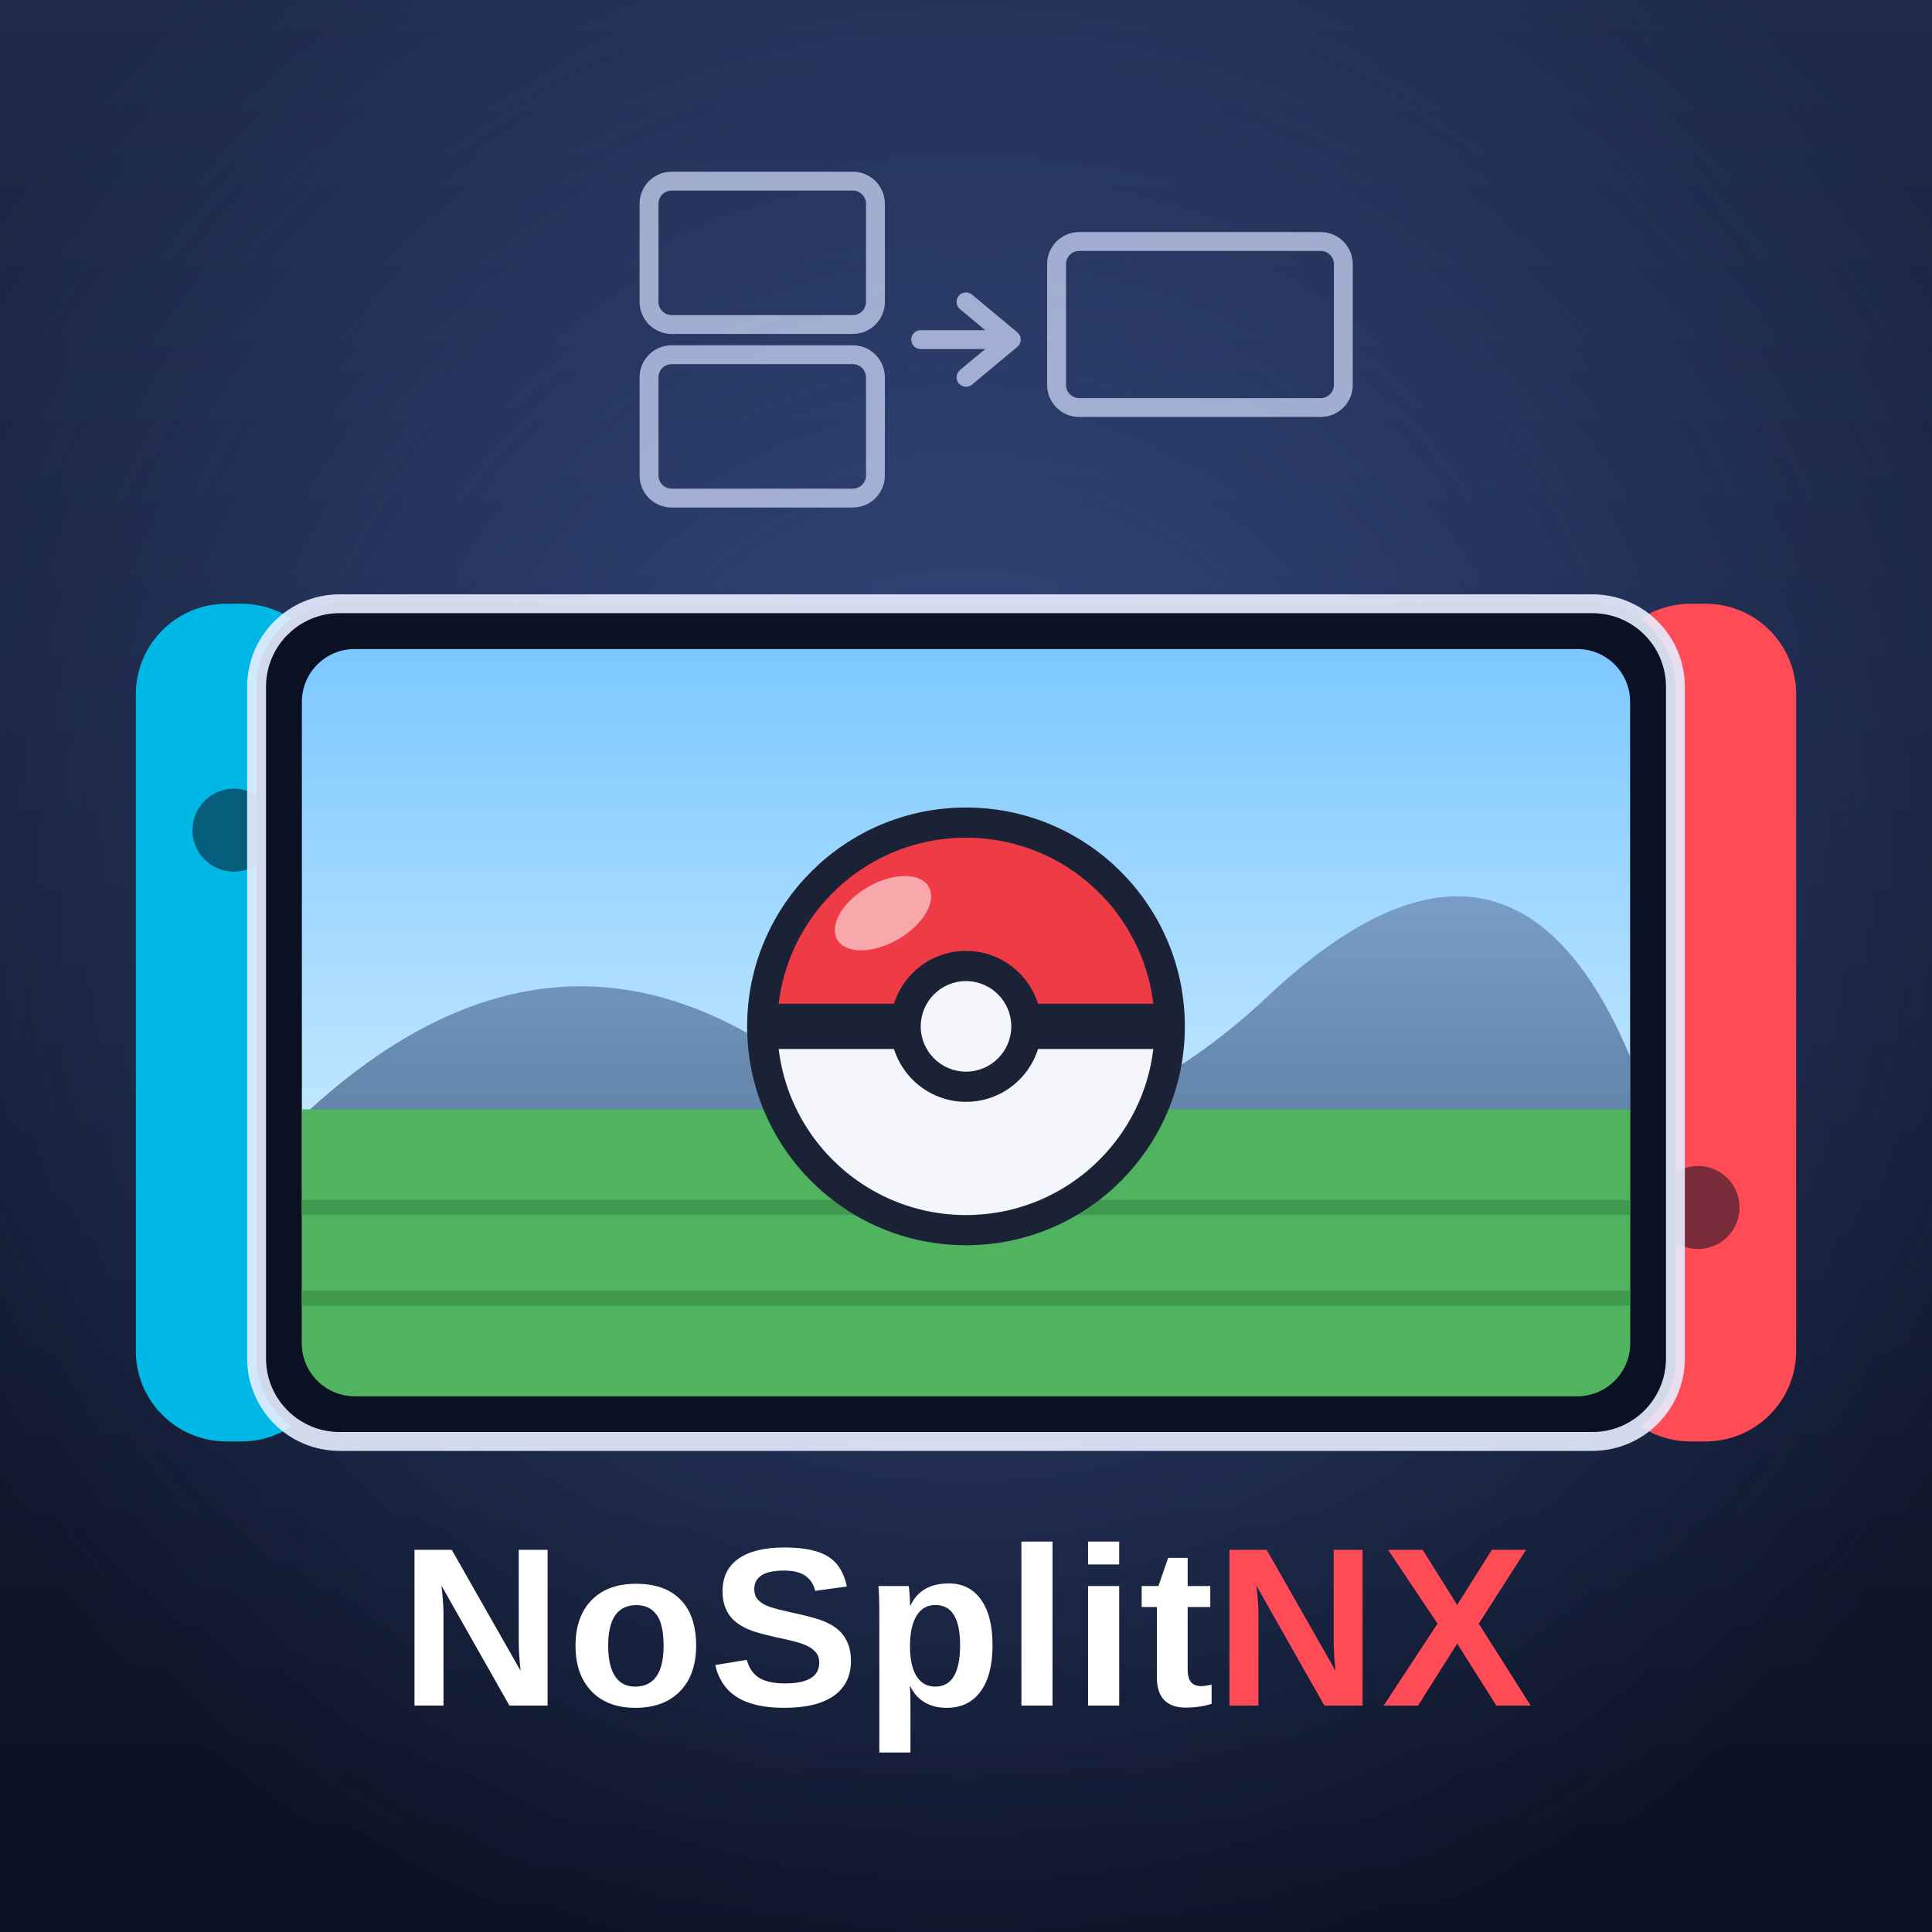
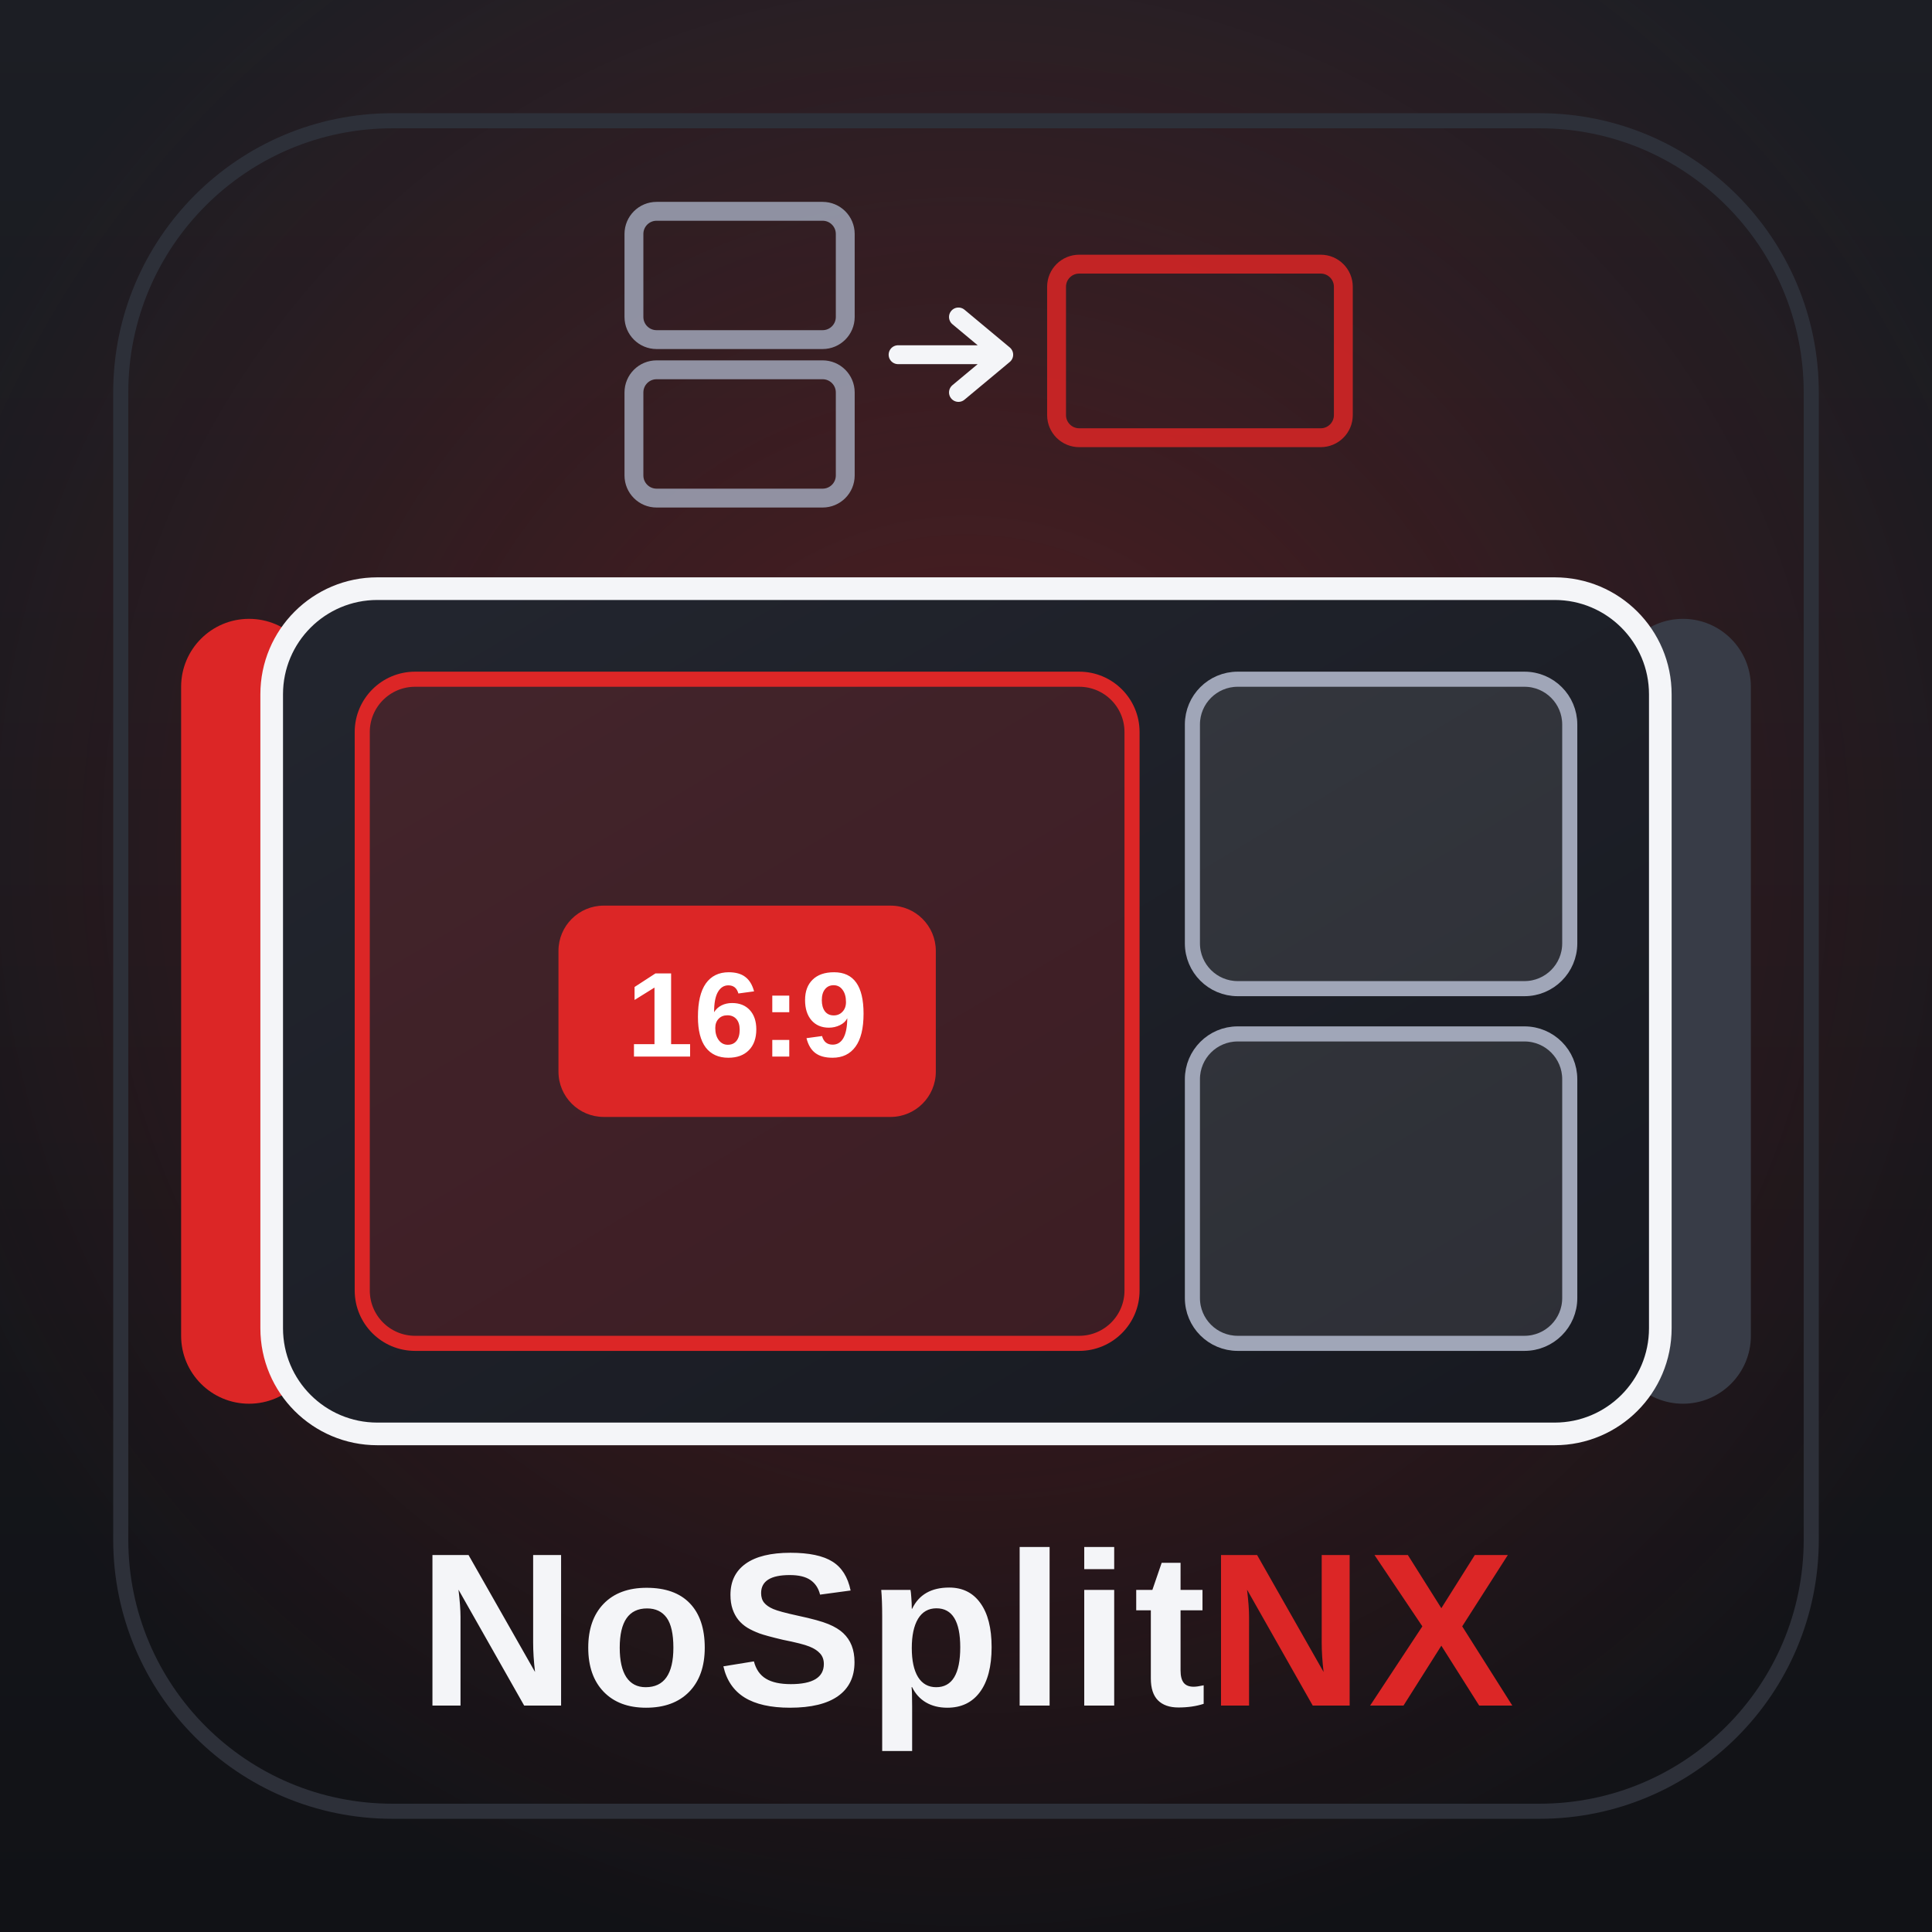
<svg xmlns="http://www.w3.org/2000/svg" width="256" height="256" viewBox="0 0 256 256">
  <defs>
    <linearGradient id="bg" x1="0" y1="0" x2="0" y2="1">
-       <stop offset="0" stop-color="#1d2a4a" />
-       <stop offset="1" stop-color="#0b1122" />
+       <stop offset="0" stop-color="#1c1e24" />
+       <stop offset="1" stop-color="#111216" />
    </linearGradient>
-     <radialGradient id="glow" cx="0.5" cy="0.45" r="0.6">
-       <stop offset="0" stop-color="#5b7bd6" stop-opacity="0.45" />
-       <stop offset="1" stop-color="#5b7bd6" stop-opacity="0" />
+     <radialGradient id="glow" cx="0.5" cy="0.44" r="0.58">
+       <stop offset="0" stop-color="#dc2626" stop-opacity="0.28" />
+       <stop offset="1" stop-color="#dc2626" stop-opacity="0" />
    </radialGradient>
-     <linearGradient id="sky" x1="0" y1="0" x2="0" y2="1">
-       <stop offset="0" stop-color="#7cc8ff" />
-       <stop offset="0.62" stop-color="#bfe6ff" />
-       <stop offset="0.62" stop-color="#5cc46a" />
-       <stop offset="1" stop-color="#2f8f4a" />
+     <linearGradient id="screenBg" x1="0" y1="0" x2="1" y2="1">
+       <stop offset="0" stop-color="#23262f" />
+       <stop offset="1" stop-color="#171920" />
    </linearGradient>
-     <linearGradient id="hill" x1="0" y1="0" x2="0" y2="1">
-       <stop offset="0" stop-color="#6f8fb8" />
-       <stop offset="1" stop-color="#4a6a94" />
-     </linearGradient>
-     <clipPath id="screen">
-       <rect x="40" y="86" width="176" height="99" rx="7" />
-     </clipPath>
  </defs>
  <rect width="256" height="256" fill="url(#bg)" />
  <rect width="256" height="256" fill="url(#glow)" />
-   <g fill="none" stroke="#c9d6f5" stroke-width="2.5" opacity="0.75">
-     <rect x="86" y="24" width="30" height="19" rx="3" />
-     <rect x="86" y="47" width="30" height="19" rx="3" />
-     <rect x="140" y="32" width="38" height="22" rx="3" />
+   <rect x="16" y="16" width="224" height="224" rx="36" fill="none" stroke="#2d3039" stroke-width="2" />
+   <g fill="none" stroke="#a0a6b8" stroke-width="2.5" opacity="0.85">
+     <rect x="84" y="28" width="28" height="17" rx="3" />
+     <rect x="84" y="49" width="28" height="17" rx="3" />
+     <rect x="140" y="35" width="38" height="23" rx="3" stroke="#dc2626" />
  </g>
-   <path d="M122 45 H132 M128 40 L134 45 L128 50" fill="none" stroke="#c9d6f5" stroke-width="2.5" stroke-linecap="round" stroke-linejoin="round" opacity="0.75" />
-   <rect x="18" y="80" width="26" height="111" rx="12" fill="#00b8e6" />
-   <rect x="212" y="80" width="26" height="111" rx="12" fill="#ff4b55" />
-   <circle cx="31" cy="110" r="5.5" fill="#0b1122" opacity="0.55" />
-   <circle cx="225" cy="160" r="5.5" fill="#0b1122" opacity="0.55" />
-   <rect x="34" y="80" width="188" height="111" rx="11" fill="#0b1122" />
-   <g clip-path="url(#screen)">
-     <rect x="40" y="86" width="176" height="99" fill="url(#sky)" />
-     <path d="M40 148 Q72 118 104 140 T168 132 T216 140 V148 H40 Z" fill="url(#hill)" opacity="0.8" />
-     <rect x="40" y="147" width="176" height="38" fill="#4fb35f" />
-     <path d="M40 160 H216 M40 172 H216" stroke="#3f9a50" stroke-width="2" />
-     <g transform="translate(128 136)">
-       <circle r="27" fill="#f4f6fb" />
-       <path d="M-27 0 A27 27 0 0 1 27 0 Z" fill="#ef3b45" />
-       <rect x="-27" y="-3" width="54" height="6" fill="#1b2236" />
-       <circle r="10" fill="#1b2236" />
-       <circle r="6" fill="#f4f6fb" />
-       <circle r="27" fill="none" stroke="#1b2236" stroke-width="4" />
-       <ellipse cx="-11" cy="-15" rx="7" ry="4" fill="#ffffff" opacity="0.55" transform="rotate(-30 -11 -15)" />
-     </g>
-   </g>
-   <rect x="34" y="80" width="188" height="111" rx="11" fill="none" stroke="#e8eeff" stroke-width="2.5" opacity="0.9" />
-   <text x="128" y="226" text-anchor="middle" font-family="Helvetica Neue, Arial, DejaVu Sans, sans-serif" font-size="30" font-weight="800" fill="#ffffff" letter-spacing="0.5">NoSplit<tspan fill="#ff4b55">NX</tspan>
+   <path d="M119 47 H131 M127 42 L133 47 L127 52" fill="none" stroke="#f4f5f8" stroke-width="2.5" stroke-linecap="round" stroke-linejoin="round" />
+   <rect x="24" y="82" width="18" height="104" rx="9" fill="#dc2626" />
+   <rect x="214" y="82" width="18" height="104" rx="9" fill="#383c47" />
+   <rect x="36" y="78" width="184" height="112" rx="14" fill="url(#screenBg)" stroke="#f4f5f8" stroke-width="3" />
+   <rect x="48" y="90" width="102" height="88" rx="7" fill="#dc2626" fill-opacity="0.18" stroke="#dc2626" stroke-width="2" />
+   <rect x="158" y="90" width="50" height="41" rx="6" fill="#f4f5f8" fill-opacity="0.10" stroke="#a0a6b8" stroke-width="2" />
+   <rect x="158" y="137" width="50" height="41" rx="6" fill="#f4f5f8" fill-opacity="0.10" stroke="#a0a6b8" stroke-width="2" />
+   <rect x="74" y="120" width="50" height="28" rx="6" fill="#dc2626" />
+   <text x="99" y="140" text-anchor="middle" font-family="Helvetica Neue, Arial, sans-serif" font-size="16" font-weight="800" fill="#ffffff">16:9</text>
+   <text x="128" y="226" text-anchor="middle" font-family="Helvetica Neue, Arial, sans-serif" font-size="29" font-weight="800" fill="#f4f5f8" letter-spacing="0.5">NoSplit<tspan fill="#dc2626">NX</tspan>
  </text>
</svg>
